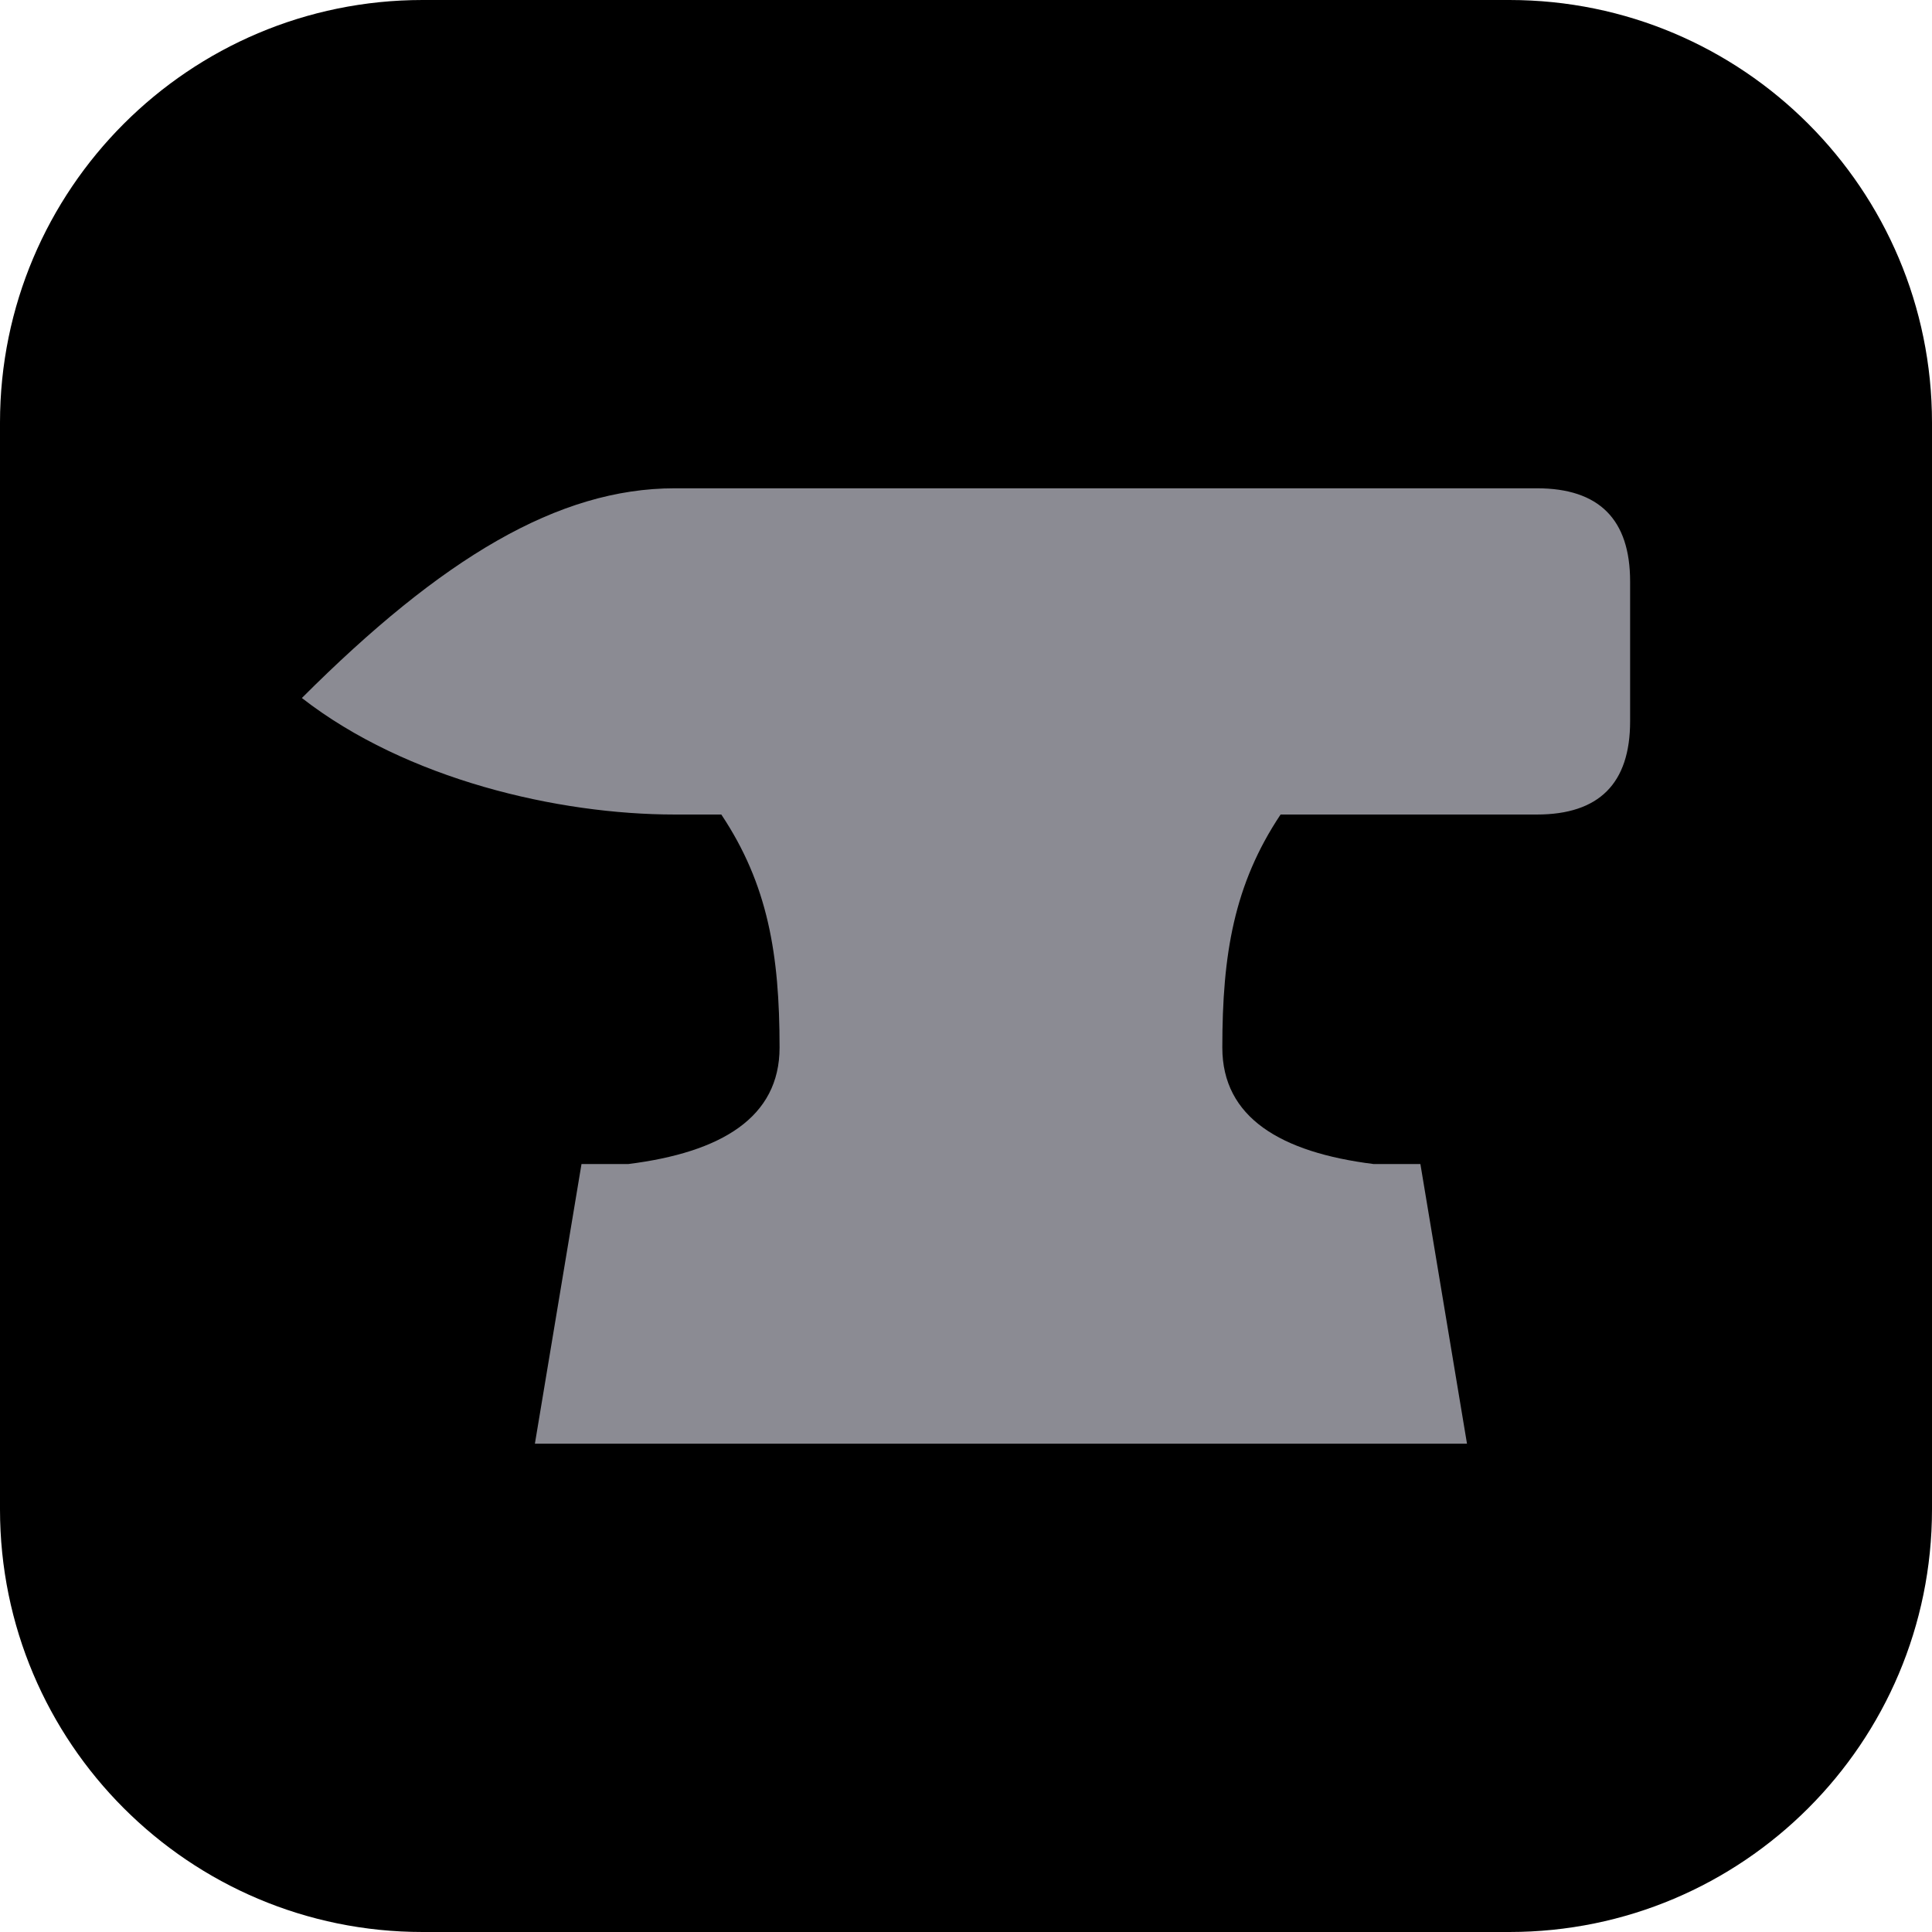
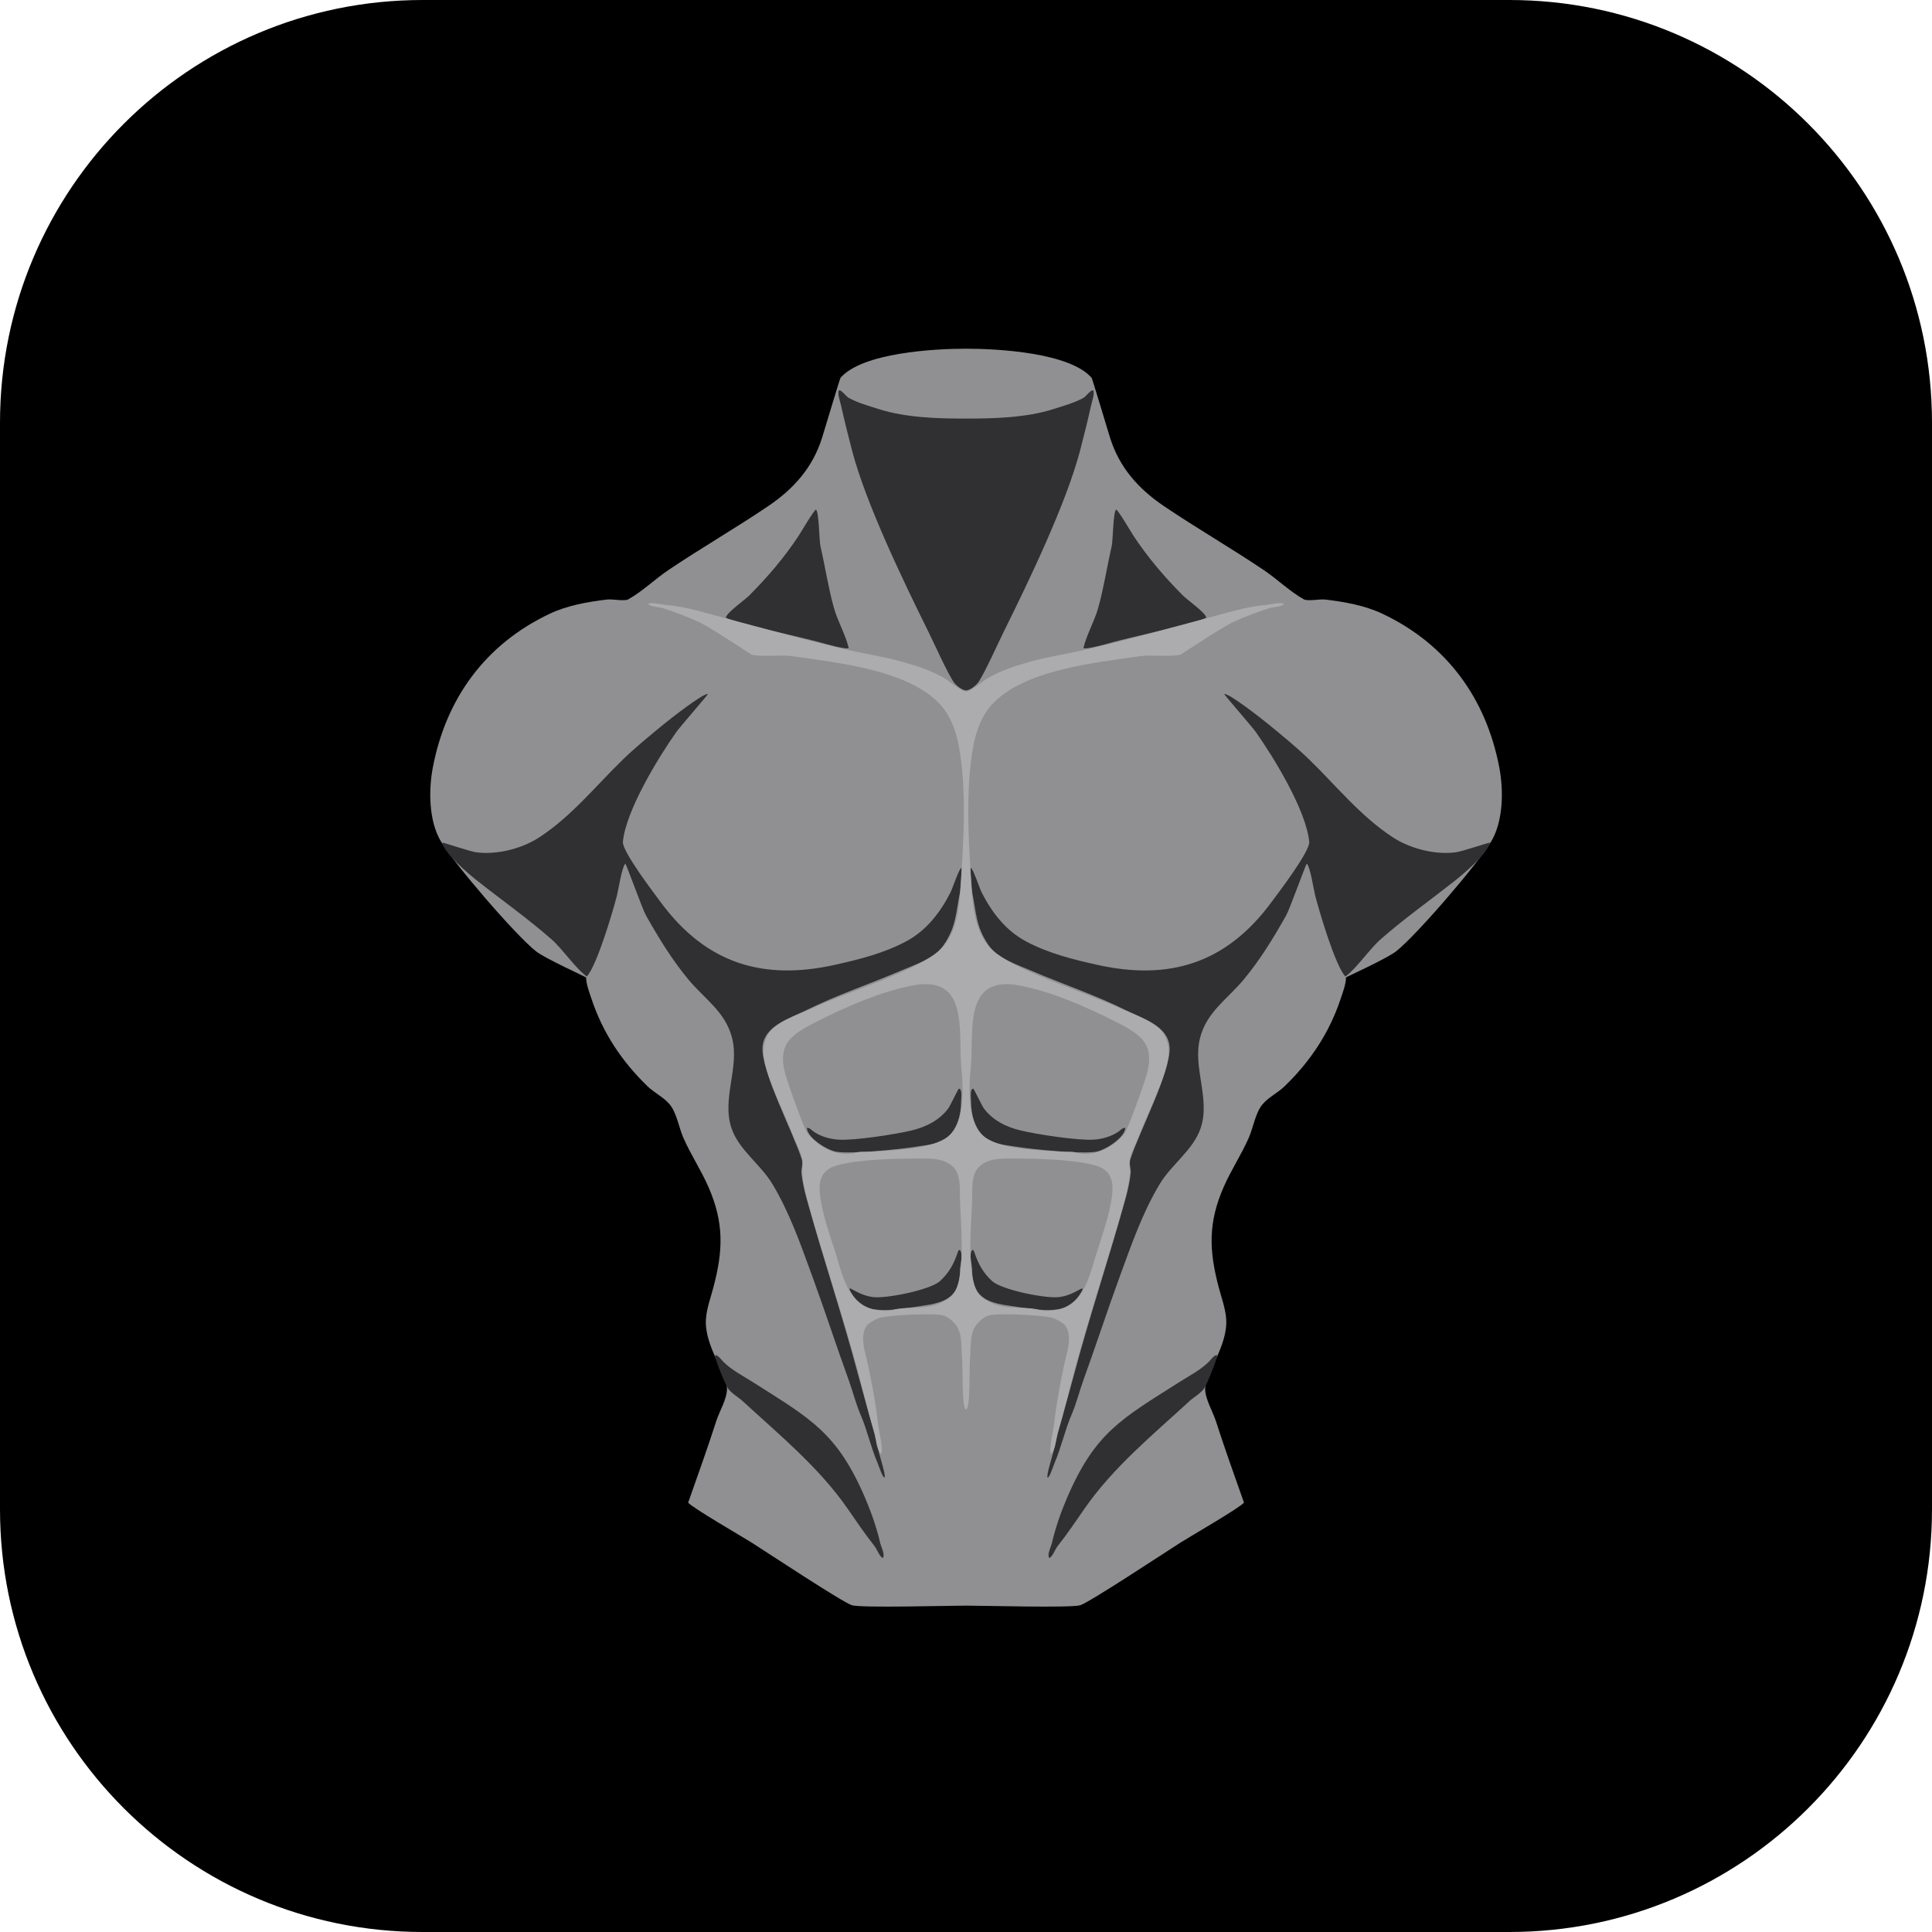
<svg xmlns="http://www.w3.org/2000/svg" viewBox="0 0 64 64">
  <rect width="64" height="64" rx="14" fill="#000000" />
-   <g transform="translate(6.912 6.912) scale(0.77193)">
-     <path fill="#8b8b93" d="     M4 21     C10 15 15 12 20 12     L57 12     Q61 12 61 16     L61 22     Q61 26 57 26     L46 26     C44 29 43.5 32 43.5 36     C43.5 39 46 40.5 50 41     L52 41     L54 53     L14 53     L16 41     L18 41     C22 40.5 24.5 39 24.5 36     C24.5 32 24 29 22 26     L20 26     C15 26 8.5 24.5 4 21     Z" />
+   <g transform="translate(8.960 8.960) scale(0.03675)">
+     <g id="torso">
+       <path id="base" fill="#909092" d="M627 1203.5C611.67 1203.5 532.38 1205.7 524.07 1203.14C515.75 1200.57 447.22 1155.28 434.24 1147C426.2 1141.87 379.17 1114.71 376.5 1110.6C385.11 1086.3 393.92 1061.65 401.86 1037.04C404.71 1028.21 411.48 1017.34 411.49 1008.01C411.49 994.26 390.68 968.99 392.55 944.85C393.3 935.2 396.79 925.91 399.25 916.6C408.06 883.36 408.87 858.43 394.88 826.34C388.22 811.05 378.84 797.01 372.14 781.72C368.19 772.72 366.18 759.39 359.94 751.8C354.55 745.25 345.95 741.26 339.88 735.37C316.61 712.82 299.51 687.16 289.27 656.27C287.35 650.49 284.58 643.32 284.5 637.23C283.98 636.67 247.7 620.25 239.34 613.69C221 599.27 165.79 535.04 153.69 514.74C142.65 496.24 142.44 468.65 146.3 448.24C158.13 385.79 193.74 336.85 251.64 309.45C267.72 301.84 285.98 298.7 303.36 296.6C308.05 296.03 319.11 298.34 322.49 296.45C335.25 289.3 346.44 278.29 358.6 270.09C388.18 250.16 419.2 232.33 448.76 212.32C471.68 196.81 488.73 177.66 497.17 150.9C498.97 145.16 513.25 97.41 513.82 96.75C533.61 74.03 598.48 70.5 627 70.5C655.52 70.5 720.39 74.03 740.18 96.75C740.75 97.41 755.03 145.16 756.83 150.9C765.27 177.66 782.32 196.81 805.24 212.32C834.8 232.33 865.82 250.16 895.4 270.09C907.56 278.29 918.75 289.3 931.51 296.45C934.89 298.34 945.95 296.03 950.64 296.6C968.02 298.7 986.28 301.84 1002.36 309.45C1060.26 336.85 1095.87 385.79 1107.7 448.24C1111.56 468.65 1111.35 496.24 1100.31 514.74C1088.21 535.04 1033 599.27 1014.66 613.69C1006.3 620.25 970.02 636.67 969.5 637.23C969.42 643.32 966.65 650.49 964.73 656.27C954.49 687.16 937.39 712.82 914.12 735.37C908.05 741.26 899.45 745.25 894.06 751.8C887.82 759.39 885.81 772.72 881.86 781.72C875.16 797.01 865.78 811.05 859.12 826.34C845.13 858.43 845.94 883.36 854.75 916.6C857.21 925.91 860.7 935.2 861.45 944.85C863.32 968.99 842.51 994.26 842.51 1008.01C842.52 1017.34 849.29 1028.21 852.14 1037.04C860.08 1061.65 868.89 1086.3 877.5 1110.6C874.83 1114.71 827.8 1141.87 819.76 1147C806.78 1155.28 738.25 1200.57 729.93 1203.14C721.62 1205.7 642.33 1203.5 627 1203.5Z" />
+       <path id="shadows" fill="#303032" d="M627 378.5C623.54 378.5 618.1 374.13 616.08 371.32C610.5 363.55 597.81 335.22 592.65 324.82C570.32 279.78 536.77 210.04 524.27 162.48C520.68 148.8 517.34 135.25 514.25 121.46C513.61 118.59 510.68 110.23 512.52 107.98C514.74 107.63 519.04 113.7 521.3 114.9C529.94 119.5 539 121.98 548.26 124.93C572.82 132.75 601.63 133.5 627 133.5C652.37 133.5 681.18 132.75 705.74 124.93C715 121.98 724.06 119.5 732.7 114.9C734.96 113.7 739.26 107.63 741.48 107.98C743.32 110.23 740.39 118.59 739.75 121.46C736.66 135.25 733.32 148.8 729.73 162.48C717.23 210.04 683.68 279.78 661.35 324.82C656.19 335.22 643.5 363.55 637.92 371.32C635.9 374.13 630.46 378.5 627 378.5ZM410.5 312.98C410.65 308.82 427.44 297.06 431.25 293.25C447.91 276.59 463.4 258.51 476.34 238.74C478.5 235.45 489.74 216.11 491.77 215.5C494.57 218.26 494.46 243.04 495.79 248.79C500.04 267.14 502.74 285.69 507.84 303.96C511.27 316.25 518.29 328.1 521.21 340.29C519.26 342.09 498.54 336.14 494.61 335.02C480.65 331.06 417.87 317.54 410.5 312.98ZM843.5 312.98C836.13 317.54 773.35 331.06 759.39 335.02C755.46 336.14 734.74 342.09 732.79 340.29C735.71 328.1 742.73 316.25 746.16 303.96C751.26 285.69 753.96 267.14 758.21 248.79C759.54 243.04 759.43 218.26 762.23 215.5C764.26 216.11 775.5 235.45 777.66 238.74C790.6 258.51 806.09 276.59 822.75 293.25C826.56 297.06 843.35 308.82 843.5 312.98ZM319.83 534.67C316.61 538.18 313.75 557.77 312.27 563.55C308.55 578.05 294.14 626.82 285.13 636.37C275.51 629.74 263.47 611.8 253.26 602.83C232.04 584.19 209.08 567.99 186.88 550.49C178.89 544.2 156.71 525.55 154.81 515.69C155.72 515.55 179.94 523.66 185.08 524.38C203.86 527.03 226.63 521.23 242.43 510.88C271.56 491.8 293.07 464.71 317.84 440.67C329.24 429.6 341.69 419.55 353.94 409.44C358.97 405.3 390.11 380.74 394.29 381.79C394.36 382.43 368.93 411.64 365.92 415.89C349.53 439.06 320.36 486.84 317.67 514.97C316.85 523.53 345.73 561.3 351.95 569.7C392.51 624.5 443.71 640.5 509.33 625.77C531.25 620.85 552.69 615.48 572.73 604.88C591.22 595.1 603.81 578.65 613.05 560.4C614.84 556.85 620.83 538.61 622.83 538.5C623.45 539.24 622.26 557.09 621.76 559.42C617.58 578.64 618.53 591.03 606.69 608.21C598.4 620.25 581.28 625.59 568.47 631.07C539.94 643.27 510.11 653.27 482.31 667.08C468.1 674.15 444.87 680.78 443.54 699.92C442.04 721.67 471.32 777.2 478.94 801.31C480.31 805.65 478.12 809.4 478.6 813.63C479.41 820.81 480.89 827.9 482.81 834.9C497.59 888.72 515.46 941.63 529.75 995.59C535.94 1018.98 543.43 1042.2 548.57 1065.85C549.3 1069.22 554.9 1086.27 553.5 1088C552.02 1088.94 548.12 1076.98 547.22 1074.88C541.12 1060.75 537.94 1045.35 531.84 1031.22C527.57 1021.32 525.01 1010.67 521.34 1000.54C509.98 969.21 499.69 937.48 488.22 906.18C477.92 878.05 467.78 848.76 452.18 823.04C441.69 805.75 422.13 792.59 415.56 773.16C406.56 746.52 422.87 718.81 416.14 692C410.18 668.22 391.35 656.82 376.55 638.94C361.74 621.04 349.99 601.75 338.6 581.6C335.08 575.37 320.99 535.6 319.83 534.67ZM934.17 534.67C933.01 535.6 918.92 575.37 915.4 581.6C904.01 601.75 892.26 621.04 877.45 638.94C862.65 656.82 843.82 668.22 837.86 692C831.13 718.81 847.44 746.52 838.44 773.16C831.87 792.59 812.31 805.75 801.82 823.04C786.22 848.76 776.08 878.05 765.78 906.18C754.31 937.48 744.02 969.21 732.66 1000.54C728.99 1010.67 726.43 1021.32 722.16 1031.22C716.06 1045.35 712.88 1060.75 706.78 1074.88C705.88 1076.98 701.98 1088.94 700.5 1088C699.1 1086.27 704.7 1069.22 705.43 1065.85C710.57 1042.2 718.06 1018.98 724.25 995.59C738.54 941.63 756.41 888.72 771.19 834.9C773.11 827.9 774.59 820.81 775.4 813.63C775.88 809.4 773.69 805.65 775.06 801.31C782.68 777.2 811.96 721.67 810.46 699.92C809.13 680.78 785.9 674.15 771.69 667.08C743.89 653.27 714.06 643.27 685.53 631.07C672.72 625.59 655.6 620.25 647.31 608.21C635.47 591.03 636.42 578.64 632.24 559.42C631.74 557.09 630.55 539.24 631.17 538.5C633.17 538.61 639.16 556.85 640.95 560.4C650.19 578.65 662.78 595.1 681.27 604.88C701.31 615.48 722.75 620.85 744.67 625.77C810.29 640.5 861.49 624.5 902.05 569.7C908.27 561.3 937.15 523.53 936.33 514.97C933.64 486.84 904.47 439.06 888.08 415.89C885.07 411.64 859.64 382.43 859.71 381.79C863.89 380.74 895.03 405.3 900.06 409.44C912.31 419.55 924.76 429.6 936.16 440.67C960.93 464.71 982.44 491.8 1011.57 510.88C1027.37 521.23 1050.14 527.03 1068.92 524.38C1074.06 523.66 1098.28 515.55 1099.19 515.69C1097.29 525.55 1075.11 544.2 1067.12 550.49C1044.92 567.99 1021.96 584.19 1000.74 602.83C990.53 611.8 978.49 629.74 968.87 636.37C959.86 626.82 945.45 578.05 941.73 563.55C940.25 557.77 937.39 538.18 934.17 534.67ZM483.55 772.95C485.44 772.19 488.19 775.27 489.8 776.36C496.24 780.71 504.28 782.95 511.96 783.46C526.22 784.4 563.17 778.7 577.78 775.21C590.61 772.15 602.93 766.13 610.95 755.29C612.91 752.65 619.69 737.95 620.55 737.5C623.85 737.79 622.5 746.3 622.5 748.89C622.5 760.73 619.49 772.87 610.44 781.02C602.98 787.73 592.14 788.13 582.9 789.66C567.86 792.16 524 796.55 509.97 794.36C502.04 793.12 483.83 781.86 483.55 772.95ZM770.45 772.95C770.17 781.86 751.96 793.12 744.03 794.36C730 796.55 686.14 792.16 671.1 789.66C661.86 788.13 651.02 787.73 643.56 781.02C634.51 772.87 631.5 760.73 631.5 748.89C631.5 746.3 630.15 737.79 633.45 737.5C634.31 737.95 641.09 752.65 643.05 755.29C651.07 766.13 663.39 772.15 676.22 775.21C690.83 778.7 727.78 784.4 742.04 783.46C749.72 782.95 757.76 780.71 764.2 776.36C765.81 775.27 768.56 772.19 770.45 772.95ZM522.57 917.5C529.63 921.27 535.18 924.42 543.38 925.4C555.2 926.82 594.73 918.96 603.54 910.92C611.58 903.58 615.91 895.59 619.38 885.39C619.79 884.2 619.97 883.13 621.32 882.82C624.82 886.75 621.5 896.18 621.5 900.99C621.5 930.97 600.78 931.16 577.99 934.64C567.38 936.26 554.75 938.04 543.99 936.36C535.24 935 527.36 928.72 523.28 921.01C522.69 919.89 521.31 918.16 522.57 917.5ZM731.43 917.5C732.69 918.16 731.31 919.89 730.72 921.01C726.64 928.72 718.76 935 710.01 936.36C699.25 938.04 686.62 936.26 676.01 934.64C653.22 931.16 632.5 930.97 632.5 900.99C632.5 896.18 629.18 886.75 632.68 882.82C634.03 883.13 634.21 884.2 634.62 885.39C638.09 895.59 642.42 903.58 650.46 910.92C659.27 918.96 698.8 926.82 710.62 925.4C718.82 924.42 724.37 921.27 731.43 917.5ZM552 1160.5C549.49 1160.19 546.39 1152.25 544.65 1150.08C536.09 1139.36 528.03 1127.33 520.21 1116.06C494.32 1078.75 458.68 1049.55 425.61 1019.14C421.45 1015.32 415.71 1012.38 412.4 1007.71C410.18 1004.58 400 980.31 400.84 977.66C403.38 977.51 406.5 982 408.23 983.73C415.67 991.17 425.93 996.39 434.77 1002.01C486.66 1035 510.68 1047.26 536.09 1106.59C541.64 1119.56 546.44 1133.38 549.64 1147.14C550.38 1150.32 554.22 1157.57 552 1160.5ZM702 1160.5C699.78 1157.57 703.62 1150.32 704.36 1147.14C707.56 1133.38 712.36 1119.56 717.91 1106.59C743.32 1047.26 767.34 1035 819.23 1002.01C828.07 996.39 838.33 991.17 845.77 983.73C847.5 982 850.62 977.51 853.16 977.66C854 980.31 843.82 1004.58 841.6 1007.71C838.29 1012.38 832.55 1015.32 828.39 1019.14C795.32 1049.55 759.68 1078.75 733.79 1116.06C725.97 1127.33 717.91 1139.36 709.35 1150.08C707.61 1152.25 704.51 1160.19 702 1160.5Z" />
+       <path id="highlights" fill="#acacae" d="M627 1026.5C622.9 1026.5 624.19 987.63 623.42 980.52C622.35 970.74 624.17 958.15 617.38 949.99C614.24 946.21 610.68 943 605.82 941.8C596.6 939.52 560.72 941.72 550.8 943.69C547.25 944.4 542.85 946.78 539.94 948.89C532.08 954.58 533.98 967.84 536.07 975.82C540 990.8 546.15 1023.86 547.54 1039.14C547.92 1043.2 553.17 1065.68 550.18 1066.5C546.24 1063.19 545.76 1052.02 544.21 1047.06C538.45 1028.73 534.23 1009.75 529.21 991.21C515.95 942.14 499.68 893.92 485.86 845C483.28 835.91 480.68 825.93 479.59 816.57C478.99 811.38 480.39 805.8 479.28 800.68C477.73 793.59 473.71 786.79 471.16 780.02C463.59 759.92 447.51 729.2 444.62 708.93C443.59 701.67 444.98 694.96 448.5 688.62C454.75 677.34 477.84 669.86 489.24 664.61C519.37 650.71 574.82 633.79 599.23 615.99C616.1 603.7 620.18 581.49 621.54 561.92C624.46 520.3 628.15 468.67 620.3 427.74C617.86 415.02 612.78 401.18 603.94 391.48C574.95 359.67 510.18 353.55 469.98 347.63C460.49 346.23 440.94 348.58 433.53 346.2C433.33 346.13 396.52 321.81 387.38 317.46C376.56 312.31 365.13 308.14 353.75 304.41C350.59 303.38 342.37 303.18 340.5 300.64C341.43 298.5 354.08 301.3 356.83 301.52C374.22 302.89 392.21 308.71 409.06 313.17C446.36 323.05 483.66 333.67 521.32 342.23C537.49 345.9 553.93 348.35 569.97 352.84C582.77 356.43 596.39 360.91 607.85 367.75C612.04 370.25 622.92 379.5 627 379.5C631.08 379.5 641.96 370.25 646.15 367.75C657.61 360.91 671.23 356.43 684.03 352.84C700.07 348.35 716.51 345.9 732.68 342.23C770.34 333.67 807.64 323.05 844.94 313.17C861.79 308.71 879.78 302.89 897.17 301.52C899.92 301.3 912.57 298.5 913.5 300.64C911.63 303.18 903.41 303.38 900.25 304.41C888.87 308.14 877.44 312.31 866.62 317.46C857.48 321.81 820.67 346.13 820.47 346.2C813.06 348.58 793.51 346.23 784.02 347.63C743.82 353.55 679.05 359.67 650.06 391.48C641.22 401.18 636.14 415.02 633.7 427.74C625.85 468.67 629.54 520.3 632.46 561.92C633.82 581.49 637.9 603.7 654.77 615.99C679.18 633.79 734.63 650.71 764.76 664.61C776.16 669.86 799.25 677.34 805.5 688.62C809.02 694.96 810.41 701.67 809.38 708.93C806.49 729.2 790.41 759.92 782.84 780.02C780.29 786.79 776.27 793.59 774.72 800.68C773.61 805.8 775.01 811.38 774.41 816.57C773.32 825.93 770.72 835.91 768.14 845C754.32 893.92 738.05 942.14 724.79 991.21C719.77 1009.75 715.55 1028.73 709.79 1047.06C708.24 1052.02 707.76 1063.19 703.82 1066.5C700.83 1065.68 706.08 1043.2 706.46 1039.14C707.85 1023.86 714 990.8 717.93 975.82C720.02 967.84 721.92 954.58 714.06 948.89C711.15 946.78 706.75 944.4 703.2 943.69C693.28 941.72 657.4 939.52 648.18 941.8C643.32 943 639.76 946.21 636.62 949.99C629.83 958.15 631.65 970.74 630.58 980.52C629.81 987.63 631.1 1026.5 627 1026.5ZM528.61 795C532.39 793.92 536.44 794.8 540.3 794.43C560.23 792.55 605.05 793.4 616.44 774.53C625.16 760.07 624.5 735.92 622.81 719.44C619.5 687.02 630.82 633.86 577.64 644.72C548.21 650.73 519.38 663.46 492.66 676.93C482.72 681.94 467.86 689.2 463.73 700.33C459.18 712.59 464.44 725.91 468.39 737.69C470.45 743.83 481.45 774.62 484.27 778.07C494.52 790.61 511.94 799.84 528.61 795ZM725.39 795C742.06 799.84 759.48 790.61 769.73 778.07C772.55 774.62 783.55 743.83 785.61 737.69C789.56 725.91 794.82 712.59 790.27 700.33C786.14 689.2 771.28 681.94 761.34 676.93C734.62 663.46 705.79 650.73 676.36 644.72C623.18 633.86 634.5 687.02 631.19 719.44C629.5 735.92 628.84 760.07 637.56 774.53C648.95 793.4 693.77 792.55 713.7 794.43C717.56 794.8 721.61 793.92 725.39 795ZM560.61 937C576.27 932.54 595.85 939.41 613.6 924.71C628.15 912.66 621.72 855.12 621.5 836.59C621.4 827.63 622.36 813.92 614.7 807.38C606.06 799.99 595.08 800.5 584.46 800.5C563.61 800.5 529.36 801.16 509.85 806.92C490.62 812.59 494.36 830.66 497.59 845.96C500.33 858.95 504.93 871.75 508.96 884.39C515.37 904.5 520.13 931.72 544.28 936.7C549.21 937.72 555.67 938.43 560.61 937ZM693.39 937C698.33 938.43 704.79 937.72 709.72 936.7C733.87 931.72 738.63 904.5 745.04 884.39C749.07 871.75 753.67 858.95 756.41 845.96C759.64 830.66 763.38 812.59 744.15 806.92C724.64 801.16 690.39 800.5 669.54 800.5C658.92 800.5 647.94 799.99 639.3 807.38C631.64 813.92 632.6 827.63 632.5 836.59C632.28 855.12 625.85 912.66 640.4 924.71C658.15 939.41 677.73 932.54 693.39 937Z" />
+     </g>
  </g>
</svg>
